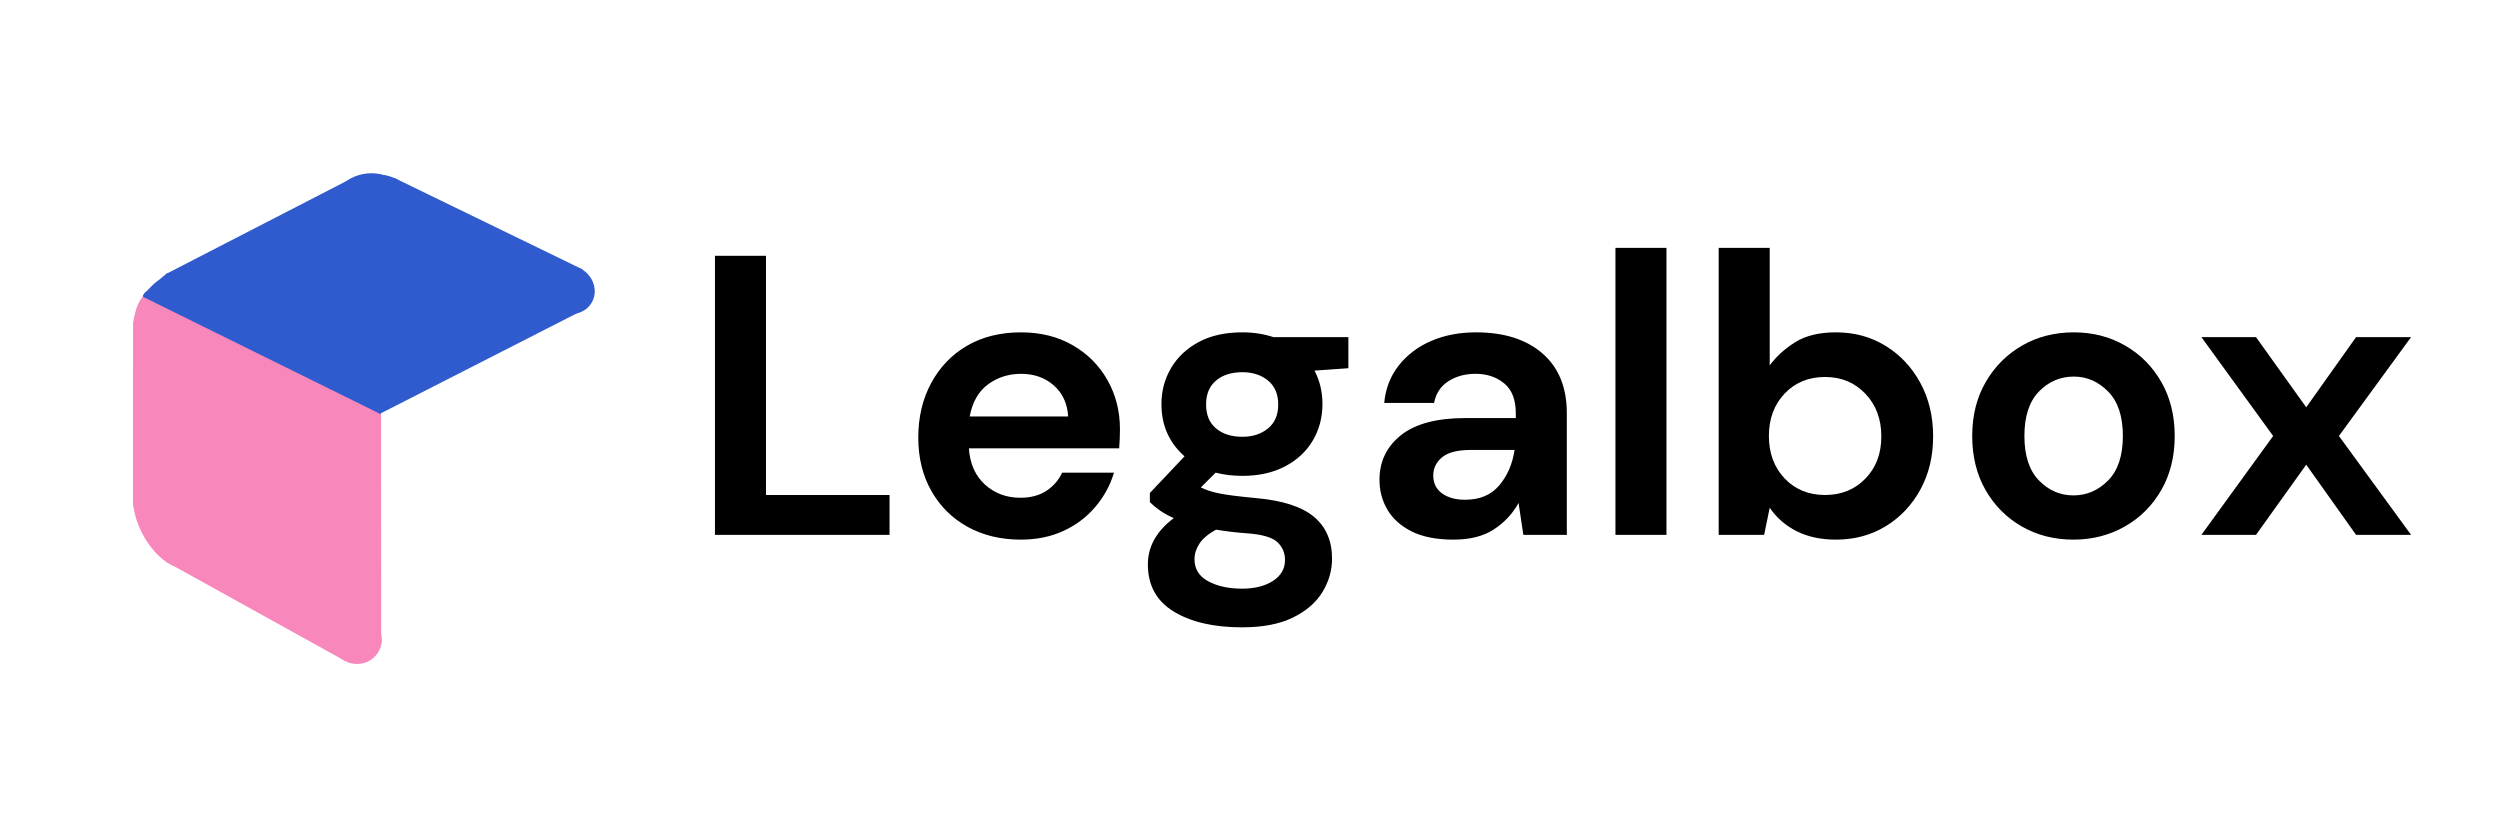
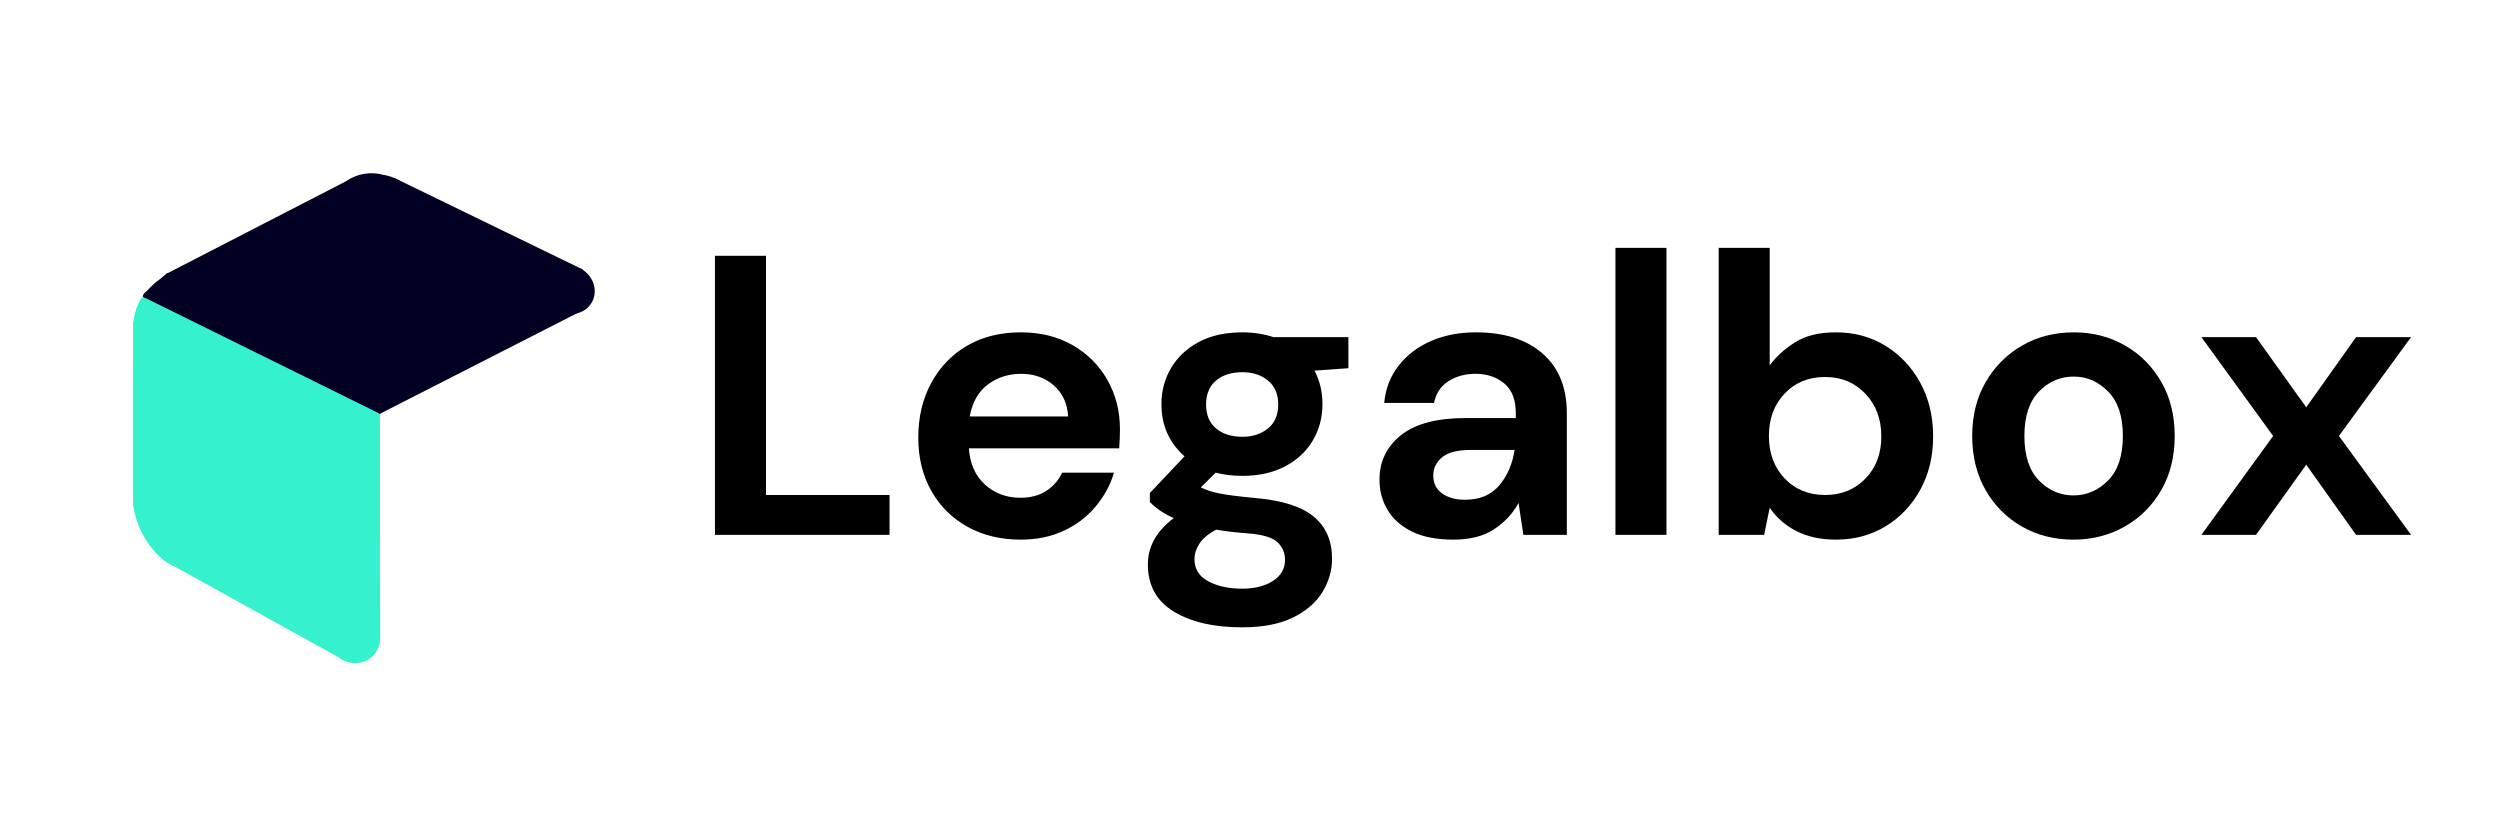
<svg xmlns="http://www.w3.org/2000/svg" version="1.1" viewBox="0.0 0.0 961.635 321.11" fill="none" stroke="none" stroke-linecap="square" stroke-miterlimit="10">
  <clipPath id="p.0">
    <path d="m0 0l961.635 0l0 321.11l-961.635 0l0 -321.11z" clip-rule="nonzero" />
  </clipPath>
  <g clip-path="url(#p.0)">
    <path fill="#000000" fill-opacity="0.0" d="m0 0l961.635 0l0 321.11l-961.635 0z" fill-rule="evenodd" />
    <path fill="#000000" fill-opacity="0.0" d="m255.591 24.118l686.299 0l0 252.819l-686.299 0z" fill-rule="evenodd" />
    <path fill="#000000" d="m275.012 205.728l0 -107.328l19.625 0l0 92l47.531 0l0 15.328l-67.156 0zm117.611 1.844q-11.5 0 -20.406 -4.906q-8.891 -4.906 -13.953 -13.797q-5.047 -8.906 -5.047 -20.547q0 -11.812 4.984 -21.016q4.984 -9.203 13.797 -14.328q8.812 -5.141 20.781 -5.141q11.188 0 19.766 4.906q8.594 4.906 13.422 13.422q4.828 8.5 4.828 18.938q0 1.672 -0.078 3.516q-0.078 1.844 -0.219 3.844l-57.812 0q0.609 8.891 6.203 13.953q5.609 5.047 13.578 5.047q5.984 0 10.047 -2.672q4.062 -2.688 6.047 -6.984l19.938 0q-2.141 7.203 -7.125 13.109q-4.984 5.906 -12.266 9.281q-7.281 3.375 -16.484 3.375zm0.156 -63.781q-7.219 0 -12.734 4.062q-5.516 4.062 -7.047 12.344l37.875 0q-0.469 -7.516 -5.531 -11.953q-5.062 -4.453 -12.562 -4.453zm85.097 39.25q-5.531 0 -10.281 -1.234l-5.672 5.672q2.609 1.391 7.047 2.312q4.453 0.906 14.422 1.828q15.172 1.391 22.078 7.219q6.906 5.812 6.906 16.094q0 6.75 -3.688 12.797q-3.688 6.062 -11.359 9.812q-7.656 3.766 -19.609 3.766q-16.25 0 -26.219 -6.062q-9.969 -6.062 -9.969 -18.172q0 -10.266 9.969 -17.781q-3.078 -1.375 -5.297 -2.906q-2.219 -1.547 -3.906 -3.234l0 -3.516l13.344 -14.109q-8.891 -7.828 -8.891 -20.094q0 -7.656 3.75 -13.938q3.75 -6.297 10.656 -9.969q6.906 -3.687 16.719 -3.687q6.438 0 11.953 1.844l28.828 0l0 11.953l-13.031 0.922q3.062 5.828 3.062 12.875q0 7.672 -3.688 13.969q-3.672 6.281 -10.656 9.969q-6.969 3.672 -16.469 3.672zm0 -15.031q5.969 0 9.875 -3.219q3.922 -3.219 3.922 -9.203q0 -5.984 -3.922 -9.203q-3.906 -3.219 -9.875 -3.219q-6.297 0 -10.125 3.219q-3.828 3.219 -3.828 9.203q0 5.984 3.828 9.203q3.828 3.219 10.125 3.219zm-18.406 47.078q0 5.672 5.281 8.5q5.297 2.844 12.969 2.844q7.359 0 11.953 -3.0q4.609 -2.984 4.609 -8.047q0 -4.141 -3.0 -6.906q-2.984 -2.75 -11.875 -3.359q-6.297 -0.469 -11.656 -1.391q-4.453 2.453 -6.375 5.359q-1.906 2.922 -1.906 6.0zm99.666 -7.516q-9.812 0 -16.109 -3.141q-6.281 -3.156 -9.344 -8.359q-3.062 -5.219 -3.062 -11.5q0 -10.578 8.266 -17.172q8.281 -6.594 24.844 -6.594l19.328 0l0 -1.844q0 -7.812 -4.453 -11.484q-4.438 -3.688 -11.031 -3.688q-5.984 0 -10.438 2.844q-4.438 2.828 -5.516 8.344l-19.172 0q0.766 -8.281 5.594 -14.406q4.844 -6.141 12.5 -9.438q7.672 -3.297 17.172 -3.297q16.266 0 25.609 8.125q9.359 8.125 9.359 23.0l0 46.766l-16.719 0l-1.844 -12.266q-3.359 6.125 -9.422 10.125q-6.062 3.984 -15.562 3.984zm4.438 -15.344q8.438 0 13.109 -5.516q4.688 -5.516 5.906 -13.641l-16.703 0q-7.828 0 -11.203 2.844q-3.375 2.828 -3.375 6.969q0 4.438 3.375 6.891q3.375 2.453 8.891 2.453zm57.814 13.5l0 -110.391l19.625 0l0 110.391l-19.625 0zm84.79 1.844q-8.594 0 -15.031 -3.219q-6.438 -3.219 -10.422 -9.047l-2.141 10.422l-17.484 0l0 -110.391l19.625 0l0 45.219q3.672 -5.047 9.734 -8.875q6.062 -3.844 15.719 -3.844q10.734 0 19.156 5.219q8.438 5.203 13.344 14.25q4.906 9.047 4.906 20.547q0 11.5 -4.906 20.469q-4.906 8.969 -13.344 14.109q-8.422 5.141 -19.156 5.141zm-4.141 -17.172q9.359 0 15.484 -6.281q6.141 -6.297 6.141 -16.266q0 -9.969 -6.141 -16.406q-6.125 -6.438 -15.484 -6.438q-9.5 0 -15.562 6.375q-6.062 6.359 -6.062 16.312q0 9.969 6.062 16.344q6.062 6.359 15.562 6.359zm95.517 17.172q-11.031 0 -19.859 -5.062q-8.812 -5.062 -13.953 -14.031q-5.125 -8.969 -5.125 -20.781q0 -11.797 5.203 -20.766q5.219 -8.969 14.031 -14.031q8.828 -5.062 19.859 -5.062q10.891 0 19.703 5.062q8.812 5.062 13.953 14.031q5.141 8.969 5.141 20.766q0 11.812 -5.141 20.781q-5.141 8.969 -14.031 14.031q-8.891 5.062 -19.781 5.062zm0 -17.016q7.672 0 13.344 -5.75q5.672 -5.75 5.672 -17.109q0 -11.344 -5.672 -17.094q-5.672 -5.75 -13.188 -5.75q-7.812 0 -13.422 5.75q-5.594 5.75 -5.594 17.094q0 11.359 5.594 17.109q5.609 5.75 13.266 5.75z" fill-rule="nonzero" />
    <path fill="#000000" d="m846.783 205.728l27.594 -38.031l-27.594 -38.016l21.0 0l19.312 26.984l19.172 -26.984l21.156 0l-27.75 38.016l27.75 38.031l-21.156 0l-19.172 -26.984l-19.312 26.984l-21.0 0z" fill-rule="nonzero" />
-     <path fill="#000000" fill-opacity="0.0" d="m146.07 158.61c0 22.299 0.016 33.449 0.031 44.598c0.016 11.15 0.031 22.299 0.031 44.598" fill-rule="evenodd" />
-     <path stroke="#f887bc" stroke-width="1.0" stroke-linejoin="round" stroke-linecap="butt" d="m146.07 158.61c0 22.299 0.016 33.449 0.031 44.598c0.016 11.15 0.031 22.299 0.031 44.598" fill-rule="evenodd" />
-     <path fill="#000000" fill-opacity="0.0" d="m134.852 254.58l-72.063 -40.0" fill-rule="evenodd" />
-     <path stroke="#f887bc" stroke-width="1.0" stroke-linejoin="round" stroke-linecap="butt" d="m134.852 254.58l-72.063 -40.0" fill-rule="evenodd" />
+     <path fill="#000000" fill-opacity="0.0" d="m145.651 158.61c0 21.858 0.016 32.787 0.031 43.717c0.016 10.929 0.031 21.858 0.031 43.717" fill-rule="evenodd" />
+     <path stroke="#36f1cd" stroke-width="1.0" stroke-linejoin="round" stroke-linecap="butt" d="m145.651 158.61c0 21.858 0.016 32.787 0.031 43.717c0.016 10.929 0.031 21.858 0.031 43.717" fill-rule="evenodd" />
+     <path fill="#000000" fill-opacity="0.0" d="m134.843 254.325l-72.063 -39.748" fill-rule="evenodd" />
+     <path stroke="#f887bc" stroke-width="1.0" stroke-linejoin="round" stroke-linecap="butt" d="m134.843 254.325l-72.063 -39.748" fill-rule="evenodd" />
    <path fill="#000000" fill-opacity="0.0" d="m51.703 194.675l0 -69.417" fill-rule="evenodd" />
-     <path stroke="#f887bc" stroke-width="1.0" stroke-linejoin="round" stroke-linecap="butt" d="m51.703 194.675l0 -69.417" fill-rule="evenodd" />
+     <path stroke="#36f1cd" stroke-width="1.0" stroke-linejoin="round" stroke-linecap="butt" d="m51.703 194.675l0 -69.417" fill-rule="evenodd" />
    <path fill="#000000" fill-opacity="0.0" d="m55.587 113.861l90.425 44.945" fill-rule="evenodd" />
    <path stroke="#f887bc" stroke-width="1.0" stroke-linejoin="round" stroke-linecap="butt" d="m55.587 113.861l90.425 44.945" fill-rule="evenodd" />
    <path fill="#000000" fill-opacity="0.0" d="m51.674 125.284c0.041 -0.37 0.107 -1.389 0.246 -2.218c0.14 -0.829 0.329 -1.814 0.592 -2.758c0.263 -0.944 0.665 -2.119 0.985 -2.907c0.32 -0.788 0.582 -1.248 0.935 -1.823c0.353 -0.575 0.986 -1.355 1.183 -1.626" fill-rule="evenodd" />
-     <path stroke="#f887bc" stroke-width="1.0" stroke-linejoin="round" stroke-linecap="butt" d="m51.674 125.284c0.041 -0.37 0.107 -1.389 0.246 -2.218c0.14 -0.829 0.329 -1.814 0.592 -2.758c0.263 -0.944 0.665 -2.119 0.985 -2.907c0.32 -0.788 0.582 -1.248 0.935 -1.823c0.353 -0.575 0.986 -1.355 1.183 -1.626" fill-rule="evenodd" />
-     <path fill="#f887bc" d="m132.734 253.684l0 0c-4.462 -2.496 -6.105 -8.038 -3.669 -12.378q0.136 -0.243 7.852 3.754q4.387 -7.233 4.636 -7.093l0 0c4.462 2.496 6.105 8.038 3.669 12.378l0 0c-2.435 4.34 -8.026 5.835 -12.488 3.339z" fill-rule="evenodd" />
-     <path stroke="#f887bc" stroke-width="1.0" stroke-linejoin="round" stroke-linecap="butt" d="m132.734 253.684l0 0c-4.462 -2.496 -6.105 -8.038 -3.669 -12.378q0.136 -0.243 7.852 3.754q4.387 -7.233 4.636 -7.093l0 0c4.462 2.496 6.105 8.038 3.669 12.378l0 0c-2.435 4.34 -8.026 5.835 -12.488 3.339z" fill-rule="evenodd" />
-     <path fill="#f887bc" d="m55.198 184.173l0 0c4.775 -2.54 12.58 2.798 17.433 11.921q0.272 0.511 -7.568 5.336q7.977 15.64 7.709 15.782l0 0c-4.775 2.54 -12.58 -2.798 -17.433 -11.921l0 0c-4.853 -9.124 -4.917 -18.578 -0.142 -21.118z" fill-rule="evenodd" />
-     <path stroke="#f887bc" stroke-width="1.0" stroke-linejoin="round" stroke-linecap="butt" d="m55.198 184.173l0 0c4.775 -2.54 12.58 2.798 17.433 11.921q0.272 0.511 -7.568 5.336q7.977 15.64 7.709 15.782l0 0c-4.775 2.54 -12.58 -2.798 -17.433 -11.921l0 0c-4.853 -9.124 -4.917 -18.578 -0.142 -21.118z" fill-rule="evenodd" />
-     <path fill="#f887bc" d="m120.18 159.394l25.669 0l0 83.087l-25.669 0z" fill-rule="evenodd" />
-     <path stroke="#f887bc" stroke-width="1.0" stroke-linejoin="round" stroke-linecap="butt" d="m120.18 159.394l25.669 0l0 83.087l-25.669 0z" fill-rule="evenodd" />
-     <path fill="#f887bc" d="m64.286 215.74l12.441 -22.488l68.409 37.89l-12.441 22.488z" fill-rule="evenodd" />
-     <path stroke="#f887bc" stroke-width="1.0" stroke-linejoin="round" stroke-linecap="butt" d="m64.286 215.74l12.441 -22.488l68.409 37.89l-12.441 22.488z" fill-rule="evenodd" />
-     <path fill="#f887bc" d="m51.974 142.055l11.969 -23.874l81.512 40.819l-11.968 23.874z" fill-rule="evenodd" />
-     <path stroke="#f887bc" stroke-width="1.0" stroke-linejoin="round" stroke-linecap="butt" d="m51.974 142.055l11.969 -23.874l81.512 40.819l-11.968 23.874z" fill-rule="evenodd" />
-     <path fill="#f887bc" d="m51.652 142.479l51.874 0l0 50.803l-51.874 0z" fill-rule="evenodd" />
-     <path stroke="#f887bc" stroke-width="1.0" stroke-linejoin="round" stroke-linecap="butt" d="m51.652 142.479l51.874 0l0 50.803l-51.874 0z" fill-rule="evenodd" />
-     <path fill="#f887bc" d="m62.798 158.803l51.874 0l0 50.803l-51.874 0z" fill-rule="evenodd" />
-     <path stroke="#f887bc" stroke-width="1.0" stroke-linejoin="round" stroke-linecap="butt" d="m62.798 158.803l51.874 0l0 50.803l-51.874 0z" fill-rule="evenodd" />
-     <path fill="#f887bc" d="m78.786 167.975l51.874 0l0 50.803l-51.874 0z" fill-rule="evenodd" />
-     <path stroke="#f887bc" stroke-width="1.0" stroke-linejoin="round" stroke-linecap="butt" d="m78.786 167.975l51.874 0l0 50.803l-51.874 0z" fill-rule="evenodd" />
-     <path fill="#f887bc" d="m63.283 117.85l-10.583 22.173l3.654 -25.48z" fill-rule="evenodd" />
-     <path stroke="#f887bc" stroke-width="1.0" stroke-linejoin="round" stroke-linecap="butt" d="m63.283 117.85l-10.583 22.173l3.654 -25.48z" fill-rule="evenodd" />
-     <path fill="#f887bc" d="m51.811 123.971l15.15 0l0 18.268l-15.15 0z" fill-rule="evenodd" />
-     <path stroke="#f887bc" stroke-width="1.0" stroke-linejoin="round" stroke-linecap="butt" d="m51.811 123.971l15.15 0l0 18.268l-15.15 0z" fill-rule="evenodd" />
-     <path fill="#f887bc" d="m52.316 122.144l4.441 0l0 3.654l-4.441 0z" fill-rule="evenodd" />
-     <path stroke="#f887bc" stroke-width="1.0" stroke-linejoin="round" stroke-linecap="butt" d="m52.316 122.144l4.441 0l0 3.654l-4.441 0z" fill-rule="evenodd" />
-     <path fill="#f887bc" d="m55.717 113.907l2.268 1.228l-2.583 4.661l-2.268 -1.228z" fill-rule="evenodd" />
-     <path stroke="#f887bc" stroke-width="1.0" stroke-linejoin="round" stroke-linecap="butt" d="m55.717 113.907l2.268 1.228l-2.583 4.661l-2.268 -1.228z" fill-rule="evenodd" />
-     <path fill="#f887bc" d="m52.957 118.947l4.441 0l0 3.654l-4.441 0z" fill-rule="evenodd" />
-     <path stroke="#f887bc" stroke-width="1.0" stroke-linejoin="round" stroke-linecap="butt" d="m52.957 118.947l4.441 0l0 3.654l-4.441 0z" fill-rule="evenodd" />
-     <path fill="#305bce" d="m146.139 113.848l0 44.756l-90.646 -44.756z" fill-rule="evenodd" />
-     <path stroke="#305bce" stroke-width="1.0" stroke-linejoin="round" stroke-linecap="butt" d="m146.139 113.848l0 44.756l-90.646 -44.756z" fill-rule="evenodd" />
-     <path fill="#305bce" d="m146.139 118.194l0 40.409l79.213 -40.409z" fill-rule="evenodd" />
-     <path stroke="#305bce" stroke-width="1.0" stroke-linejoin="round" stroke-linecap="butt" d="m146.139 118.194l0 40.409l79.213 -40.409z" fill-rule="evenodd" />
-     <path fill="#305bce" d="m135.646 105.541l0 -36.567l-70.992 36.567z" fill-rule="evenodd" />
-     <path stroke="#305bce" stroke-width="1.0" stroke-linejoin="round" stroke-linecap="butt" d="m135.646 105.541l0 -36.567l-70.992 36.567z" fill-rule="evenodd" />
-     <path fill="#305bce" d="m151.634 103.998l0 -35.024l72.063 35.024z" fill-rule="evenodd" />
-     <path stroke="#305bce" stroke-width="1.0" stroke-linejoin="round" stroke-linecap="butt" d="m151.634 103.998l0 -35.024l72.063 35.024z" fill-rule="evenodd" />
-     <path fill="#305bce" d="m214.766 118.99l0 0c-4.54 -2.548 -6.317 -8.006 -3.969 -12.189q0.131 -0.234 7.975 3.86q4.243 -6.964 4.497 -6.821l0 0c4.54 2.548 6.317 8.006 3.969 12.189l0 0c-2.348 4.183 -7.932 5.509 -12.472 2.961z" fill-rule="evenodd" />
-     <path stroke="#305bce" stroke-width="1.0" stroke-linejoin="round" stroke-linecap="butt" d="m214.766 118.99l0 0c-4.54 -2.548 -6.317 -8.006 -3.969 -12.189q0.131 -0.234 7.975 3.86q4.243 -6.964 4.497 -6.821l0 0c4.54 2.548 6.317 8.006 3.969 12.189l0 0c-2.348 4.183 -7.932 5.509 -12.472 2.961z" fill-rule="evenodd" />
+     <path stroke="#36f1cd" stroke-width="1.0" stroke-linejoin="round" stroke-linecap="butt" d="m51.674 125.284c0.041 -0.37 0.107 -1.389 0.246 -2.218c0.14 -0.829 0.329 -1.814 0.592 -2.758c0.263 -0.944 0.665 -2.119 0.985 -2.907c0.32 -0.788 0.582 -1.248 0.935 -1.823c0.353 -0.575 0.986 -1.355 1.183 -1.626" fill-rule="evenodd" />
+     <path fill="#36f1cd" d="m132.063 253.348l0 0c-4.462 -2.496 -6.105 -8.038 -3.669 -12.378q0.136 -0.243 7.852 3.754q4.387 -7.233 4.636 -7.093l0 0c4.462 2.496 6.105 8.038 3.669 12.378l0 0c-2.435 4.34 -8.026 5.835 -12.488 3.339z" fill-rule="evenodd" />
+     <path stroke="#36f1cd" stroke-width="1.0" stroke-linejoin="round" stroke-linecap="butt" d="m132.063 253.348l0 0c-4.462 -2.496 -6.105 -8.038 -3.669 -12.378q0.136 -0.243 7.852 3.754q4.387 -7.233 4.636 -7.093l0 0c4.462 2.496 6.105 8.038 3.669 12.378l0 0c-2.435 4.34 -8.026 5.835 -12.488 3.339z" fill-rule="evenodd" />
+     <path fill="#36f1cd" d="m55.198 184.173l0 0c4.775 -2.54 12.58 2.798 17.433 11.921q0.272 0.511 -7.568 5.336q7.977 15.64 7.709 15.782l0 0c-4.775 2.54 -12.58 -2.798 -17.433 -11.921l0 0c-4.853 -9.124 -4.917 -18.578 -0.142 -21.118z" fill-rule="evenodd" />
+     <path stroke="#36f1cd" stroke-width="1.0" stroke-linejoin="round" stroke-linecap="butt" d="m55.198 184.173l0 0c4.775 -2.54 12.58 2.798 17.433 11.921q0.272 0.511 -7.568 5.336q7.977 15.64 7.709 15.782l0 0c-4.775 2.54 -12.58 -2.798 -17.433 -11.921l0 0c-4.853 -9.124 -4.917 -18.578 -0.142 -21.118z" fill-rule="evenodd" />
+     <path fill="#36f1cd" d="m120.18 159.394l25.669 0l0 83.087l-25.669 0z" fill-rule="evenodd" />
+     <path fill="#36f1cd" d="m64.286 215.74l12.441 -22.488l68.409 37.89l-12.441 22.488z" fill-rule="evenodd" />
+     <path stroke="#36f1cd" stroke-width="1.0" stroke-linejoin="round" stroke-linecap="butt" d="m64.286 215.74l12.441 -22.488l68.409 37.89l-12.441 22.488z" fill-rule="evenodd" />
+     <path fill="#36f1cd" d="m51.974 142.055l11.969 -23.874l81.512 40.819l-11.968 23.874z" fill-rule="evenodd" />
+     <path stroke="#36f1cd" stroke-width="1.0" stroke-linejoin="round" stroke-linecap="butt" d="m51.974 142.055l11.969 -23.874l81.512 40.819l-11.968 23.874z" fill-rule="evenodd" />
+     <path fill="#36f1cd" d="m51.652 142.479l51.874 0l0 50.803l-51.874 0z" fill-rule="evenodd" />
+     <path stroke="#36f1cd" stroke-width="1.0" stroke-linejoin="round" stroke-linecap="butt" d="m51.652 142.479l51.874 0l0 50.803l-51.874 0z" fill-rule="evenodd" />
+     <path fill="#36f1cd" d="m62.798 158.803l51.874 0l0 50.803l-51.874 0z" fill-rule="evenodd" />
+     <path stroke="#36f1cd" stroke-width="1.0" stroke-linejoin="round" stroke-linecap="butt" d="m62.798 158.803l51.874 0l0 50.803l-51.874 0z" fill-rule="evenodd" />
+     <path fill="#36f1cd" d="m78.786 167.975l51.874 0l0 50.803l-51.874 0z" fill-rule="evenodd" />
+     <path stroke="#36f1cd" stroke-width="1.0" stroke-linejoin="round" stroke-linecap="butt" d="m78.786 167.975l51.874 0l0 50.803l-51.874 0z" fill-rule="evenodd" />
+     <path fill="#36f1cd" d="m63.283 117.85l-10.583 22.173l3.654 -25.48z" fill-rule="evenodd" />
+     <path stroke="#36f1cd" stroke-width="1.0" stroke-linejoin="round" stroke-linecap="butt" d="m63.283 117.85l-10.583 22.173l3.654 -25.48z" fill-rule="evenodd" />
+     <path fill="#36f1cd" d="m51.811 123.971l15.15 0l0 18.268l-15.15 0z" fill-rule="evenodd" />
+     <path stroke="#36f1cd" stroke-width="1.0" stroke-linejoin="round" stroke-linecap="butt" d="m51.811 123.971l15.15 0l0 18.268l-15.15 0z" fill-rule="evenodd" />
+     <path fill="#36f1cd" d="m52.316 122.144l4.441 0l0 3.654l-4.441 0z" fill-rule="evenodd" />
+     <path stroke="#36f1cd" stroke-width="1.0" stroke-linejoin="round" stroke-linecap="butt" d="m52.316 122.144l4.441 0l0 3.654l-4.441 0z" fill-rule="evenodd" />
+     <path fill="#36f1cd" d="m55.717 113.907l2.268 1.228l-2.583 4.661l-2.268 -1.228z" fill-rule="evenodd" />
+     <path stroke="#36f1cd" stroke-width="1.0" stroke-linejoin="round" stroke-linecap="butt" d="m55.717 113.907l2.268 1.228l-2.583 4.661l-2.268 -1.228z" fill-rule="evenodd" />
+     <path fill="#36f1cd" d="m52.957 118.947l4.441 0l0 3.654l-4.441 0z" fill-rule="evenodd" />
+     <path stroke="#36f1cd" stroke-width="1.0" stroke-linejoin="round" stroke-linecap="butt" d="m52.957 118.947l4.441 0l0 3.654l-4.441 0z" fill-rule="evenodd" />
+     <path fill="#000022" d="m146.139 113.848l0 44.756l-90.646 -44.756z" fill-rule="evenodd" />
+     <path stroke="#000022" stroke-width="1.0" stroke-linejoin="round" stroke-linecap="butt" d="m146.139 113.848l0 44.756l-90.646 -44.756z" fill-rule="evenodd" />
+     <path fill="#000022" d="m146.139 118.194l0 40.409l79.213 -40.409z" fill-rule="evenodd" />
+     <path stroke="#000022" stroke-width="1.0" stroke-linejoin="round" stroke-linecap="butt" d="m146.139 118.194l0 40.409l79.213 -40.409z" fill-rule="evenodd" />
+     <path fill="#000022" d="m135.646 105.541l0 -36.567l-70.992 36.567z" fill-rule="evenodd" />
+     <path stroke="#000022" stroke-width="1.0" stroke-linejoin="round" stroke-linecap="butt" d="m135.646 105.541l0 -36.567l-70.992 36.567z" fill-rule="evenodd" />
+     <path fill="#000022" d="m151.634 103.998l0 -35.024l72.063 35.024z" fill-rule="evenodd" />
+     <path stroke="#000022" stroke-width="1.0" stroke-linejoin="round" stroke-linecap="butt" d="m151.634 103.998l0 -35.024l72.063 35.024z" fill-rule="evenodd" />
+     <path fill="#000022" d="m214.766 118.99l0 0c-4.54 -2.548 -6.317 -8.006 -3.969 -12.189q0.131 -0.234 7.975 3.86q4.243 -6.964 4.497 -6.821l0 0c4.54 2.548 6.317 8.006 3.969 12.189l0 0c-2.348 4.183 -7.932 5.509 -12.472 2.961z" fill-rule="evenodd" />
+     <path stroke="#000022" stroke-width="1.0" stroke-linejoin="round" stroke-linecap="butt" d="m214.766 118.99l0 0c-4.54 -2.548 -6.317 -8.006 -3.969 -12.189q0.131 -0.234 7.975 3.86q4.243 -6.964 4.497 -6.821l0 0c4.54 2.548 6.317 8.006 3.969 12.189l0 0c-2.348 4.183 -7.932 5.509 -12.472 2.961z" fill-rule="evenodd" />
    <path fill="#ff00ff" d="m151.741 71.18l0 0c5.497 4.297 6.886 11.693 3.102 16.52q-0.212 0.27 -9.761 -6.758q-6.734 7.959 -7.042 7.719l0 0c-5.497 -4.297 -6.886 -11.693 -3.102 -16.52l0 0c3.783 -4.827 11.306 -5.257 16.803 -0.961z" fill-rule="evenodd" />
    <path stroke="#305bce" stroke-width="1.0" stroke-linejoin="round" stroke-linecap="butt" d="m151.741 71.18l0 0c5.497 4.297 6.886 11.693 3.102 16.52q-0.212 0.27 -9.761 -6.758q-6.734 7.959 -7.042 7.719l0 0c-5.497 -4.297 -6.886 -11.693 -3.102 -16.52l0 0c3.783 -4.827 11.306 -5.257 16.803 -0.961z" fill-rule="evenodd" />
-     <path fill="#305bce" d="m65.005 105.81c-1.437 1.322 -8.129 6.989 -8.622 7.934c-0.492 0.945 4.723 -1.888 5.667 -2.266" fill-rule="evenodd" />
-     <path stroke="#305bce" stroke-width="1.0" stroke-linejoin="round" stroke-linecap="butt" d="m65.005 105.81c-1.437 1.322 -8.129 6.989 -8.622 7.934c-0.492 0.945 4.723 -1.888 5.667 -2.266" fill-rule="evenodd" />
-     <path fill="#305bce" d="m64.416 105.614c-0.509 0.419 -2.243 1.855 -3.056 2.512c-0.813 0.657 -1.15 0.822 -1.823 1.43c-0.673 0.608 -1.592 1.592 -2.216 2.216c-0.624 0.624 -1.272 1.274 -1.527 1.529" fill-rule="evenodd" />
-     <path stroke="#305bce" stroke-width="1.0" stroke-linejoin="round" stroke-linecap="butt" d="m64.416 105.614c-0.509 0.419 -2.243 1.855 -3.056 2.512c-0.813 0.657 -1.15 0.822 -1.823 1.43c-0.673 0.608 -1.592 1.592 -2.216 2.216c-0.624 0.624 -1.272 1.274 -1.527 1.529" fill-rule="evenodd" />
-     <path fill="#305bce" d="m58.947 114.531c-0.55 -0.115 -2.93 -0.344 -3.3 -0.689c-0.37 -0.345 0.902 -1.15 1.082 -1.38" fill-rule="evenodd" />
-     <path stroke="#305bce" stroke-width="1.0" stroke-linejoin="round" stroke-linecap="butt" d="m58.947 114.531c-0.55 -0.115 -2.93 -0.344 -3.3 -0.689c-0.37 -0.345 0.902 -1.15 1.082 -1.38" fill-rule="evenodd" />
-     <path fill="#000000" fill-opacity="0.0" d="m64.217 106.402c0.017 -0.123 0.083 -0.616 0.099 -0.739" fill-rule="evenodd" />
-     <path stroke="#305bce" stroke-width="1.0" stroke-linejoin="round" stroke-linecap="butt" d="m64.217 106.402c0.017 -0.123 0.083 -0.616 0.099 -0.739" fill-rule="evenodd" />
-     <path fill="#cfe2f3" d="m64.317 105.664c0 0 4.237 0.197 4.237 0.197c0 0 -4.237 -0.197 -4.237 -0.197z" fill-rule="evenodd" />
-     <path stroke="#305bce" stroke-width="1.0" stroke-linejoin="round" stroke-linecap="butt" d="m64.317 105.664c0 0 4.237 0.197 4.237 0.197c0 0 -4.237 -0.197 -4.237 -0.197z" fill-rule="evenodd" />
-     <path fill="#305bce" d="m57.533 114.3l0 0c-0.345 -0.299 -0.382 -0.82 -0.083 -1.165l6.729 -7.759c0.144 -0.166 0.347 -0.267 0.566 -0.283c0.219 -0.016 0.435 0.056 0.6 0.2l2.499 2.163c0.345 0.299 0.382 0.82 0.083 1.165l-6.729 7.759c-0.299 0.345 -0.821 0.382 -1.166 0.084z" fill-rule="evenodd" />
-     <path fill="#305bce" d="m58.732 111.371l0 0c-0.133 -0.119 -0.145 -0.323 -0.027 -0.457l1.334 -1.501c0.057 -0.064 0.137 -0.103 0.223 -0.108c0.086 -0.005 0.17 0.024 0.234 0.081l0.966 0.861c0.133 0.119 0.145 0.323 0.027 0.457l-1.334 1.501c-0.119 0.134 -0.323 0.145 -0.456 0.027z" fill-rule="evenodd" />
-     <path stroke="#305bce" stroke-width="1.0" stroke-linejoin="round" stroke-linecap="butt" d="m58.732 111.371l0 0c-0.133 -0.119 -0.145 -0.323 -0.027 -0.457l1.334 -1.501c0.057 -0.064 0.137 -0.103 0.223 -0.108c0.086 -0.005 0.17 0.024 0.234 0.081l0.966 0.861c0.133 0.119 0.145 0.323 0.027 0.457l-1.334 1.501c-0.119 0.134 -0.323 0.145 -0.456 0.027z" fill-rule="evenodd" />
-     <path fill="#305bce" d="m65.34 113.772l0 0c-0.733 0 -1.328 -0.595 -1.328 -1.328l0 -5.312l0 0c0 -0.352 0.14 -0.69 0.389 -0.939c0.249 -0.249 0.587 -0.389 0.939 -0.389l27.171 0c0.733 0 1.328 0.595 1.328 1.328l0 5.312c0 0.733 -0.595 1.328 -1.328 1.328z" fill-rule="evenodd" />
-     <path stroke="#305bce" stroke-width="1.0" stroke-linejoin="round" stroke-linecap="butt" d="m65.34 113.772l0 0c-0.733 0 -1.328 -0.595 -1.328 -1.328l0 -5.312l0 0c0 -0.352 0.14 -0.69 0.389 -0.939c0.249 -0.249 0.587 -0.389 0.939 -0.389l27.171 0c0.733 0 1.328 0.595 1.328 1.328l0 5.312c0 0.733 -0.595 1.328 -1.328 1.328z" fill-rule="evenodd" />
-     <path fill="#305bce" d="m58.105 114.511l0 0c-0.22 0 -0.399 -0.179 -0.399 -0.399l0 -1.596l0 0c0 -0.106 0.042 -0.207 0.117 -0.282c0.075 -0.075 0.176 -0.117 0.282 -0.117l43.234 0c0.22 0 0.399 0.179 0.399 0.399l0 1.596c0 0.22 -0.179 0.399 -0.399 0.399z" fill-rule="evenodd" />
-     <path stroke="#305bce" stroke-width="1.0" stroke-linejoin="round" stroke-linecap="butt" d="m58.105 114.511l0 0c-0.22 0 -0.399 -0.179 -0.399 -0.399l0 -1.596l0 0c0 -0.106 0.042 -0.207 0.117 -0.282c0.075 -0.075 0.176 -0.117 0.282 -0.117l43.234 0c0.22 0 0.399 0.179 0.399 0.399l0 1.596c0 0.22 -0.179 0.399 -0.399 0.399z" fill-rule="evenodd" />
+     <path fill="#000022" d="m65.005 105.81c-1.437 1.322 -8.129 6.989 -8.622 7.934c-0.492 0.945 4.723 -1.888 5.667 -2.266" fill-rule="evenodd" />
+     <path stroke="#000022" stroke-width="1.0" stroke-linejoin="round" stroke-linecap="butt" d="m65.005 105.81c-1.437 1.322 -8.129 6.989 -8.622 7.934c-0.492 0.945 4.723 -1.888 5.667 -2.266" fill-rule="evenodd" />
+     <path fill="#000022" d="m64.416 105.614c-0.509 0.419 -2.243 1.855 -3.056 2.512c-0.813 0.657 -1.15 0.822 -1.823 1.43c-0.673 0.608 -1.592 1.592 -2.216 2.216c-0.624 0.624 -1.272 1.274 -1.527 1.529" fill-rule="evenodd" />
+     <path stroke="#000022" stroke-width="1.0" stroke-linejoin="round" stroke-linecap="butt" d="m64.416 105.614c-0.509 0.419 -2.243 1.855 -3.056 2.512c-0.813 0.657 -1.15 0.822 -1.823 1.43c-0.673 0.608 -1.592 1.592 -2.216 2.216c-0.624 0.624 -1.272 1.274 -1.527 1.529" fill-rule="evenodd" />
+     <path fill="#000022" d="m58.947 114.531c-0.55 -0.115 -2.93 -0.344 -3.3 -0.689c-0.37 -0.345 0.902 -1.15 1.082 -1.38" fill-rule="evenodd" />
+     <path stroke="#000022" stroke-width="1.0" stroke-linejoin="round" stroke-linecap="butt" d="m58.947 114.531c-0.55 -0.115 -2.93 -0.344 -3.3 -0.689c-0.37 -0.345 0.902 -1.15 1.082 -1.38" fill-rule="evenodd" />
+     <path fill="#000022" d="m64.217 106.402c0.017 -0.123 0.083 -0.616 0.099 -0.739" fill-rule="evenodd" />
+     <path stroke="#000022" stroke-width="1.0" stroke-linejoin="round" stroke-linecap="butt" d="m64.217 106.402c0.017 -0.123 0.083 -0.616 0.099 -0.739" fill-rule="evenodd" />
+     <path fill="#000022" d="m64.317 105.664c0 0 4.237 0.197 4.237 0.197c0 0 -4.237 -0.197 -4.237 -0.197z" fill-rule="evenodd" />
+     <path stroke="#000022" stroke-width="1.0" stroke-linejoin="round" stroke-linecap="butt" d="m64.317 105.664c0 0 4.237 0.197 4.237 0.197c0 0 -4.237 -0.197 -4.237 -0.197z" fill-rule="evenodd" />
+     <path fill="#000022" d="m57.533 114.3l0 0c-0.345 -0.299 -0.382 -0.82 -0.083 -1.165l6.729 -7.759c0.144 -0.166 0.347 -0.267 0.566 -0.283c0.219 -0.016 0.435 0.056 0.6 0.2l2.499 2.163c0.345 0.299 0.382 0.82 0.083 1.165l-6.729 7.759c-0.299 0.345 -0.821 0.382 -1.166 0.084z" fill-rule="evenodd" />
+     <path fill="#000022" d="m58.732 111.371l0 0c-0.133 -0.119 -0.145 -0.323 -0.027 -0.457l1.334 -1.501c0.057 -0.064 0.137 -0.103 0.223 -0.108c0.086 -0.005 0.17 0.024 0.234 0.081l0.966 0.861c0.133 0.119 0.145 0.323 0.027 0.457l-1.334 1.501c-0.119 0.134 -0.323 0.145 -0.456 0.027z" fill-rule="evenodd" />
+     <path stroke="#000022" stroke-width="1.0" stroke-linejoin="round" stroke-linecap="butt" d="m58.732 111.371l0 0c-0.133 -0.119 -0.145 -0.323 -0.027 -0.457l1.334 -1.501c0.057 -0.064 0.137 -0.103 0.223 -0.108c0.086 -0.005 0.17 0.024 0.234 0.081l0.966 0.861c0.133 0.119 0.145 0.323 0.027 0.457l-1.334 1.501c-0.119 0.134 -0.323 0.145 -0.456 0.027z" fill-rule="evenodd" />
+     <path fill="#000022" d="m65.34 113.772l0 0c-0.733 0 -1.328 -0.595 -1.328 -1.328l0 -5.312l0 0c0 -0.352 0.14 -0.69 0.389 -0.939c0.249 -0.249 0.587 -0.389 0.939 -0.389l27.171 0c0.733 0 1.328 0.595 1.328 1.328l0 5.312c0 0.733 -0.595 1.328 -1.328 1.328z" fill-rule="evenodd" />
+     <path stroke="#000022" stroke-width="1.0" stroke-linejoin="round" stroke-linecap="butt" d="m65.34 113.772l0 0c-0.733 0 -1.328 -0.595 -1.328 -1.328l0 -5.312l0 0c0 -0.352 0.14 -0.69 0.389 -0.939c0.249 -0.249 0.587 -0.389 0.939 -0.389l27.171 0c0.733 0 1.328 0.595 1.328 1.328l0 5.312c0 0.733 -0.595 1.328 -1.328 1.328z" fill-rule="evenodd" />
+     <path fill="#000022" d="m58.105 114.511l0 0c-0.22 0 -0.399 -0.179 -0.399 -0.399l0 -1.596l0 0c0 -0.106 0.042 -0.207 0.117 -0.282c0.075 -0.075 0.176 -0.117 0.282 -0.117l43.234 0c0.22 0 0.399 0.179 0.399 0.399l0 1.596c0 0.22 -0.179 0.399 -0.399 0.399z" fill-rule="evenodd" />
+     <path stroke="#000022" stroke-width="1.0" stroke-linejoin="round" stroke-linecap="butt" d="m58.105 114.511l0 0c-0.22 0 -0.399 -0.179 -0.399 -0.399l0 -1.596l0 0c0 -0.106 0.042 -0.207 0.117 -0.282c0.075 -0.075 0.176 -0.117 0.282 -0.117l43.234 0c0.22 0 0.399 0.179 0.399 0.399l0 1.596c0 0.22 -0.179 0.399 -0.399 0.399z" fill-rule="evenodd" />
    <path fill="#305bce" d="m90.568 113.772l0 0c-0.733 0 -1.328 -0.595 -1.328 -1.328l0 -5.312l0 0c0 -0.352 0.14 -0.69 0.389 -0.939c0.249 -0.249 0.587 -0.389 0.939 -0.389l49.564 0c0.733 0 1.328 0.595 1.328 1.328l0 5.312c0 0.733 -0.595 1.328 -1.328 1.328z" fill-rule="evenodd" />
    <path stroke="#305bce" stroke-width="1.0" stroke-linejoin="round" stroke-linecap="butt" d="m90.568 113.772l0 0c-0.733 0 -1.328 -0.595 -1.328 -1.328l0 -5.312l0 0c0 -0.352 0.14 -0.69 0.389 -0.939c0.249 -0.249 0.587 -0.389 0.939 -0.389l49.564 0c0.733 0 1.328 0.595 1.328 1.328l0 5.312c0 0.733 -0.595 1.328 -1.328 1.328z" fill-rule="evenodd" />
-     <path fill="#305bce" d="m154.319 70.685l0 0c5.497 4.297 6.886 11.693 3.102 16.52q-0.212 0.27 -9.761 -6.758q-6.734 7.959 -7.042 7.719l0 0c-5.497 -4.297 -6.886 -11.693 -3.102 -16.52l0 0c3.783 -4.827 11.306 -5.257 16.803 -0.961z" fill-rule="evenodd" />
-     <path stroke="#305bce" stroke-width="1.0" stroke-linejoin="round" stroke-linecap="butt" d="m154.319 70.685l0 0c5.497 4.297 6.886 11.693 3.102 16.52q-0.212 0.27 -9.761 -6.758q-6.734 7.959 -7.042 7.719l0 0c-5.497 -4.297 -6.886 -11.693 -3.102 -16.52l0 0c3.783 -4.827 11.306 -5.257 16.803 -0.961z" fill-rule="evenodd" />
-     <path fill="#305bce" d="m141.036 67.247l0 0c7.436 -0.835 14.015 3.431 14.693 9.528q0.038 0.341 -12.556 2.101q0.736 10.403 0.32 10.45l0 0c-7.436 0.835 -14.015 -3.431 -14.693 -9.528l0 0c-0.678 -6.097 4.8 -11.716 12.236 -12.551z" fill-rule="evenodd" />
-     <path stroke="#305bce" stroke-width="1.0" stroke-linejoin="round" stroke-linecap="butt" d="m141.036 67.247l0 0c7.436 -0.835 14.015 3.431 14.693 9.528q0.038 0.341 -12.556 2.101q0.736 10.403 0.32 10.45l0 0c-7.436 0.835 -14.015 -3.431 -14.693 -9.528l0 0c-0.678 -6.097 4.8 -11.716 12.236 -12.551z" fill-rule="evenodd" />
-     <path fill="#305bce" d="m153.86 106.861l0 0c0 -1.25 1.013 -2.263 2.263 -2.263l63.097 0c0.6 0 1.176 0.238 1.6 0.663c0.424 0.424 0.663 1 0.663 1.6l0 9.05c0 1.25 -1.013 2.263 -2.263 2.263l-63.097 0l0 0c-1.25 0 -2.263 -1.013 -2.263 -2.263z" fill-rule="evenodd" />
-     <path stroke="#305bce" stroke-width="1.0" stroke-linejoin="round" stroke-linecap="butt" d="m153.86 106.861l0 0c0 -1.25 1.013 -2.263 2.263 -2.263l63.097 0c0.6 0 1.176 0.238 1.6 0.663c0.424 0.424 0.663 1 0.663 1.6l0 9.05c0 1.25 -1.013 2.263 -2.263 2.263l-63.097 0l0 0c-1.25 0 -2.263 -1.013 -2.263 -2.263z" fill-rule="evenodd" />
+     <path fill="#000022" d="m154.319 70.685l0 0c5.497 4.297 6.886 11.693 3.102 16.52q-0.212 0.27 -9.761 -6.758q-6.734 7.959 -7.042 7.719l0 0c-5.497 -4.297 -6.886 -11.693 -3.102 -16.52l0 0c3.783 -4.827 11.306 -5.257 16.803 -0.961z" fill-rule="evenodd" />
+     <path stroke="#000022" stroke-width="1.0" stroke-linejoin="round" stroke-linecap="butt" d="m154.319 70.685l0 0c5.497 4.297 6.886 11.693 3.102 16.52q-0.212 0.27 -9.761 -6.758q-6.734 7.959 -7.042 7.719l0 0c-5.497 -4.297 -6.886 -11.693 -3.102 -16.52l0 0c3.783 -4.827 11.306 -5.257 16.803 -0.961z" fill-rule="evenodd" />
+     <path fill="#000022" d="m141.036 67.247l0 0c7.436 -0.835 14.015 3.431 14.693 9.528q0.038 0.341 -12.556 2.101q0.736 10.403 0.32 10.45l0 0c-7.436 0.835 -14.015 -3.431 -14.693 -9.528l0 0c-0.678 -6.097 4.8 -11.716 12.236 -12.551z" fill-rule="evenodd" />
+     <path stroke="#000022" stroke-width="1.0" stroke-linejoin="round" stroke-linecap="butt" d="m141.036 67.247l0 0c7.436 -0.835 14.015 3.431 14.693 9.528q0.038 0.341 -12.556 2.101q0.736 10.403 0.32 10.45l0 0c-7.436 0.835 -14.015 -3.431 -14.693 -9.528l0 0c-0.678 -6.097 4.8 -11.716 12.236 -12.551z" fill-rule="evenodd" />
+     <path fill="#000022" d="m153.86 106.861l0 0c0 -1.25 1.013 -2.263 2.263 -2.263l63.097 0c0.6 0 1.176 0.238 1.6 0.663c0.424 0.424 0.663 1 0.663 1.6l0 9.05c0 1.25 -1.013 2.263 -2.263 2.263l-63.097 0l0 0c-1.25 0 -2.263 -1.013 -2.263 -2.263z" fill-rule="evenodd" />
+     <path stroke="#000022" stroke-width="1.0" stroke-linejoin="round" stroke-linecap="butt" d="m153.86 106.861l0 0c0 -1.25 1.013 -2.263 2.263 -2.263l63.097 0c0.6 0 1.176 0.238 1.6 0.663c0.424 0.424 0.663 1 0.663 1.6l0 9.05c0 1.25 -1.013 2.263 -2.263 2.263l-63.097 0l0 0c-1.25 0 -2.263 -1.013 -2.263 -2.263z" fill-rule="evenodd" />
    <path fill="#305bce" d="m131.887 106.882l0 0c0 -1.25 1.013 -2.263 2.263 -2.263l63.097 0c0.6 0 1.176 0.238 1.6 0.663c0.424 0.424 0.663 1 0.663 1.6l0 9.05c0 1.25 -1.013 2.263 -2.263 2.263l-63.097 0l0 0c-1.25 0 -2.263 -1.013 -2.263 -2.263z" fill-rule="evenodd" />
    <path stroke="#305bce" stroke-width="1.0" stroke-linejoin="round" stroke-linecap="butt" d="m131.887 106.882l0 0c0 -1.25 1.013 -2.263 2.263 -2.263l63.097 0c0.6 0 1.176 0.238 1.6 0.663c0.424 0.424 0.663 1 0.663 1.6l0 9.05c0 1.25 -1.013 2.263 -2.263 2.263l-63.097 0l0 0c-1.25 0 -2.263 -1.013 -2.263 -2.263z" fill-rule="evenodd" />
    <path fill="#305bce" d="m90.799 100.34l72.063 0l0 8.126l-72.063 0z" fill-rule="evenodd" />
    <path stroke="#305bce" stroke-width="1.0" stroke-linejoin="round" stroke-linecap="butt" d="m90.799 100.34l72.063 0l0 8.126l-72.063 0z" fill-rule="evenodd" />
-     <path fill="#305bce" d="m132.224 82.473l0 0c0 -2.705 2.193 -4.898 4.898 -4.898l19.59 0l0 0c1.299 0 2.545 0.516 3.463 1.435c0.919 0.919 1.435 2.164 1.435 3.463l0 21.764c0 2.705 -2.193 4.898 -4.898 4.898l-19.59 0c-2.705 0 -4.898 -2.193 -4.898 -4.898z" fill-rule="evenodd" />
-     <path stroke="#305bce" stroke-width="1.0" stroke-linejoin="round" stroke-linecap="butt" d="m132.224 82.473l0 0c0 -2.705 2.193 -4.898 4.898 -4.898l19.59 0l0 0c1.299 0 2.545 0.516 3.463 1.435c0.919 0.919 1.435 2.164 1.435 3.463l0 21.764c0 2.705 -2.193 4.898 -4.898 4.898l-19.59 0c-2.705 0 -4.898 -2.193 -4.898 -4.898z" fill-rule="evenodd" />
-     <path fill="#305bce" d="m208.567 105.376l0 0c0 -0.876 0.71 -1.585 1.585 -1.585l11.979 0c0.42 0 0.824 0.167 1.121 0.464c0.297 0.297 0.464 0.701 0.464 1.121l0 6.341c0 0.876 -0.71 1.585 -1.585 1.585l-11.979 0c-0.876 0 -1.585 -0.71 -1.585 -1.585z" fill-rule="evenodd" />
-     <path stroke="#305bce" stroke-width="1.0" stroke-linejoin="round" stroke-linecap="butt" d="m208.567 105.376l0 0c0 -0.876 0.71 -1.585 1.585 -1.585l11.979 0c0.42 0 0.824 0.167 1.121 0.464c0.297 0.297 0.464 0.701 0.464 1.121l0 6.341c0 0.876 -0.71 1.585 -1.585 1.585l-11.979 0c-0.876 0 -1.585 -0.71 -1.585 -1.585z" fill-rule="evenodd" />
+     <path fill="#000022" d="m132.224 82.473l0 0c0 -2.705 2.193 -4.898 4.898 -4.898l19.59 0l0 0c1.299 0 2.545 0.516 3.463 1.435c0.919 0.919 1.435 2.164 1.435 3.463l0 21.764c0 2.705 -2.193 4.898 -4.898 4.898l-19.59 0c-2.705 0 -4.898 -2.193 -4.898 -4.898z" fill-rule="evenodd" />
+     <path stroke="#000022" stroke-width="1.0" stroke-linejoin="round" stroke-linecap="butt" d="m132.224 82.473l0 0c0 -2.705 2.193 -4.898 4.898 -4.898l19.59 0l0 0c1.299 0 2.545 0.516 3.463 1.435c0.919 0.919 1.435 2.164 1.435 3.463l0 21.764c0 2.705 -2.193 4.898 -4.898 4.898l-19.59 0c-2.705 0 -4.898 -2.193 -4.898 -4.898z" fill-rule="evenodd" />
+     <path fill="#000022" d="m208.567 105.376l0 0c0 -0.876 0.71 -1.585 1.585 -1.585l11.979 0c0.42 0 0.824 0.167 1.121 0.464c0.297 0.297 0.464 0.701 0.464 1.121l0 6.341c0 0.876 -0.71 1.585 -1.585 1.585l-11.979 0c-0.876 0 -1.585 -0.71 -1.585 -1.585z" fill-rule="evenodd" />
+     <path stroke="#000022" stroke-width="1.0" stroke-linejoin="round" stroke-linecap="butt" d="m208.567 105.376l0 0c0 -0.876 0.71 -1.585 1.585 -1.585l11.979 0c0.42 0 0.824 0.167 1.121 0.464c0.297 0.297 0.464 0.701 0.464 1.121l0 6.341c0 0.876 -0.71 1.585 -1.585 1.585l-11.979 0c-0.876 0 -1.585 -0.71 -1.585 -1.585z" fill-rule="evenodd" />
+     <path fill="#000022" d="m65.01 116.144l74.22 -48.126l2.2888184E-4 1.1444092E-4l7.008 88.189z" fill-rule="evenodd" />
+     <path stroke="#000022" stroke-width="1.0" stroke-linejoin="round" stroke-linecap="butt" d="m65.01 116.144l74.22 -48.126l2.2888184E-4 1.1444092E-4l7.008 88.189z" fill-rule="evenodd" />
+     <path fill="#000022" d="m141.459 67.556l82.425 43.858l0 0l-82.425 43.858z" fill-rule="evenodd" />
+     <path stroke="#000022" stroke-width="1.0" stroke-linejoin="round" stroke-linecap="butt" d="m141.459 67.556l82.425 43.858l0 0l-82.425 43.858z" fill-rule="evenodd" />
+     <path fill="#36f1cd" d="m57.399 203.81l79.952 -43.779l2.08 1.227l0.456 91.213z" fill-rule="evenodd" />
+     <path stroke="#36f1cd" stroke-width="1.0" stroke-linejoin="round" stroke-linecap="butt" d="m57.399 203.81l79.952 -43.779l2.08 1.227l0.456 91.213z" fill-rule="evenodd" />
+     <path fill="#36f1cd" d="m56.438 116.633l80.63 43.354l0 0l-80.63 43.354z" fill-rule="evenodd" />
+     <path stroke="#36f1cd" stroke-width="1.0" stroke-linejoin="round" stroke-linecap="butt" d="m56.438 116.633l80.63 43.354l0 0l-80.63 43.354z" fill-rule="evenodd" />
  </g>
</svg>
